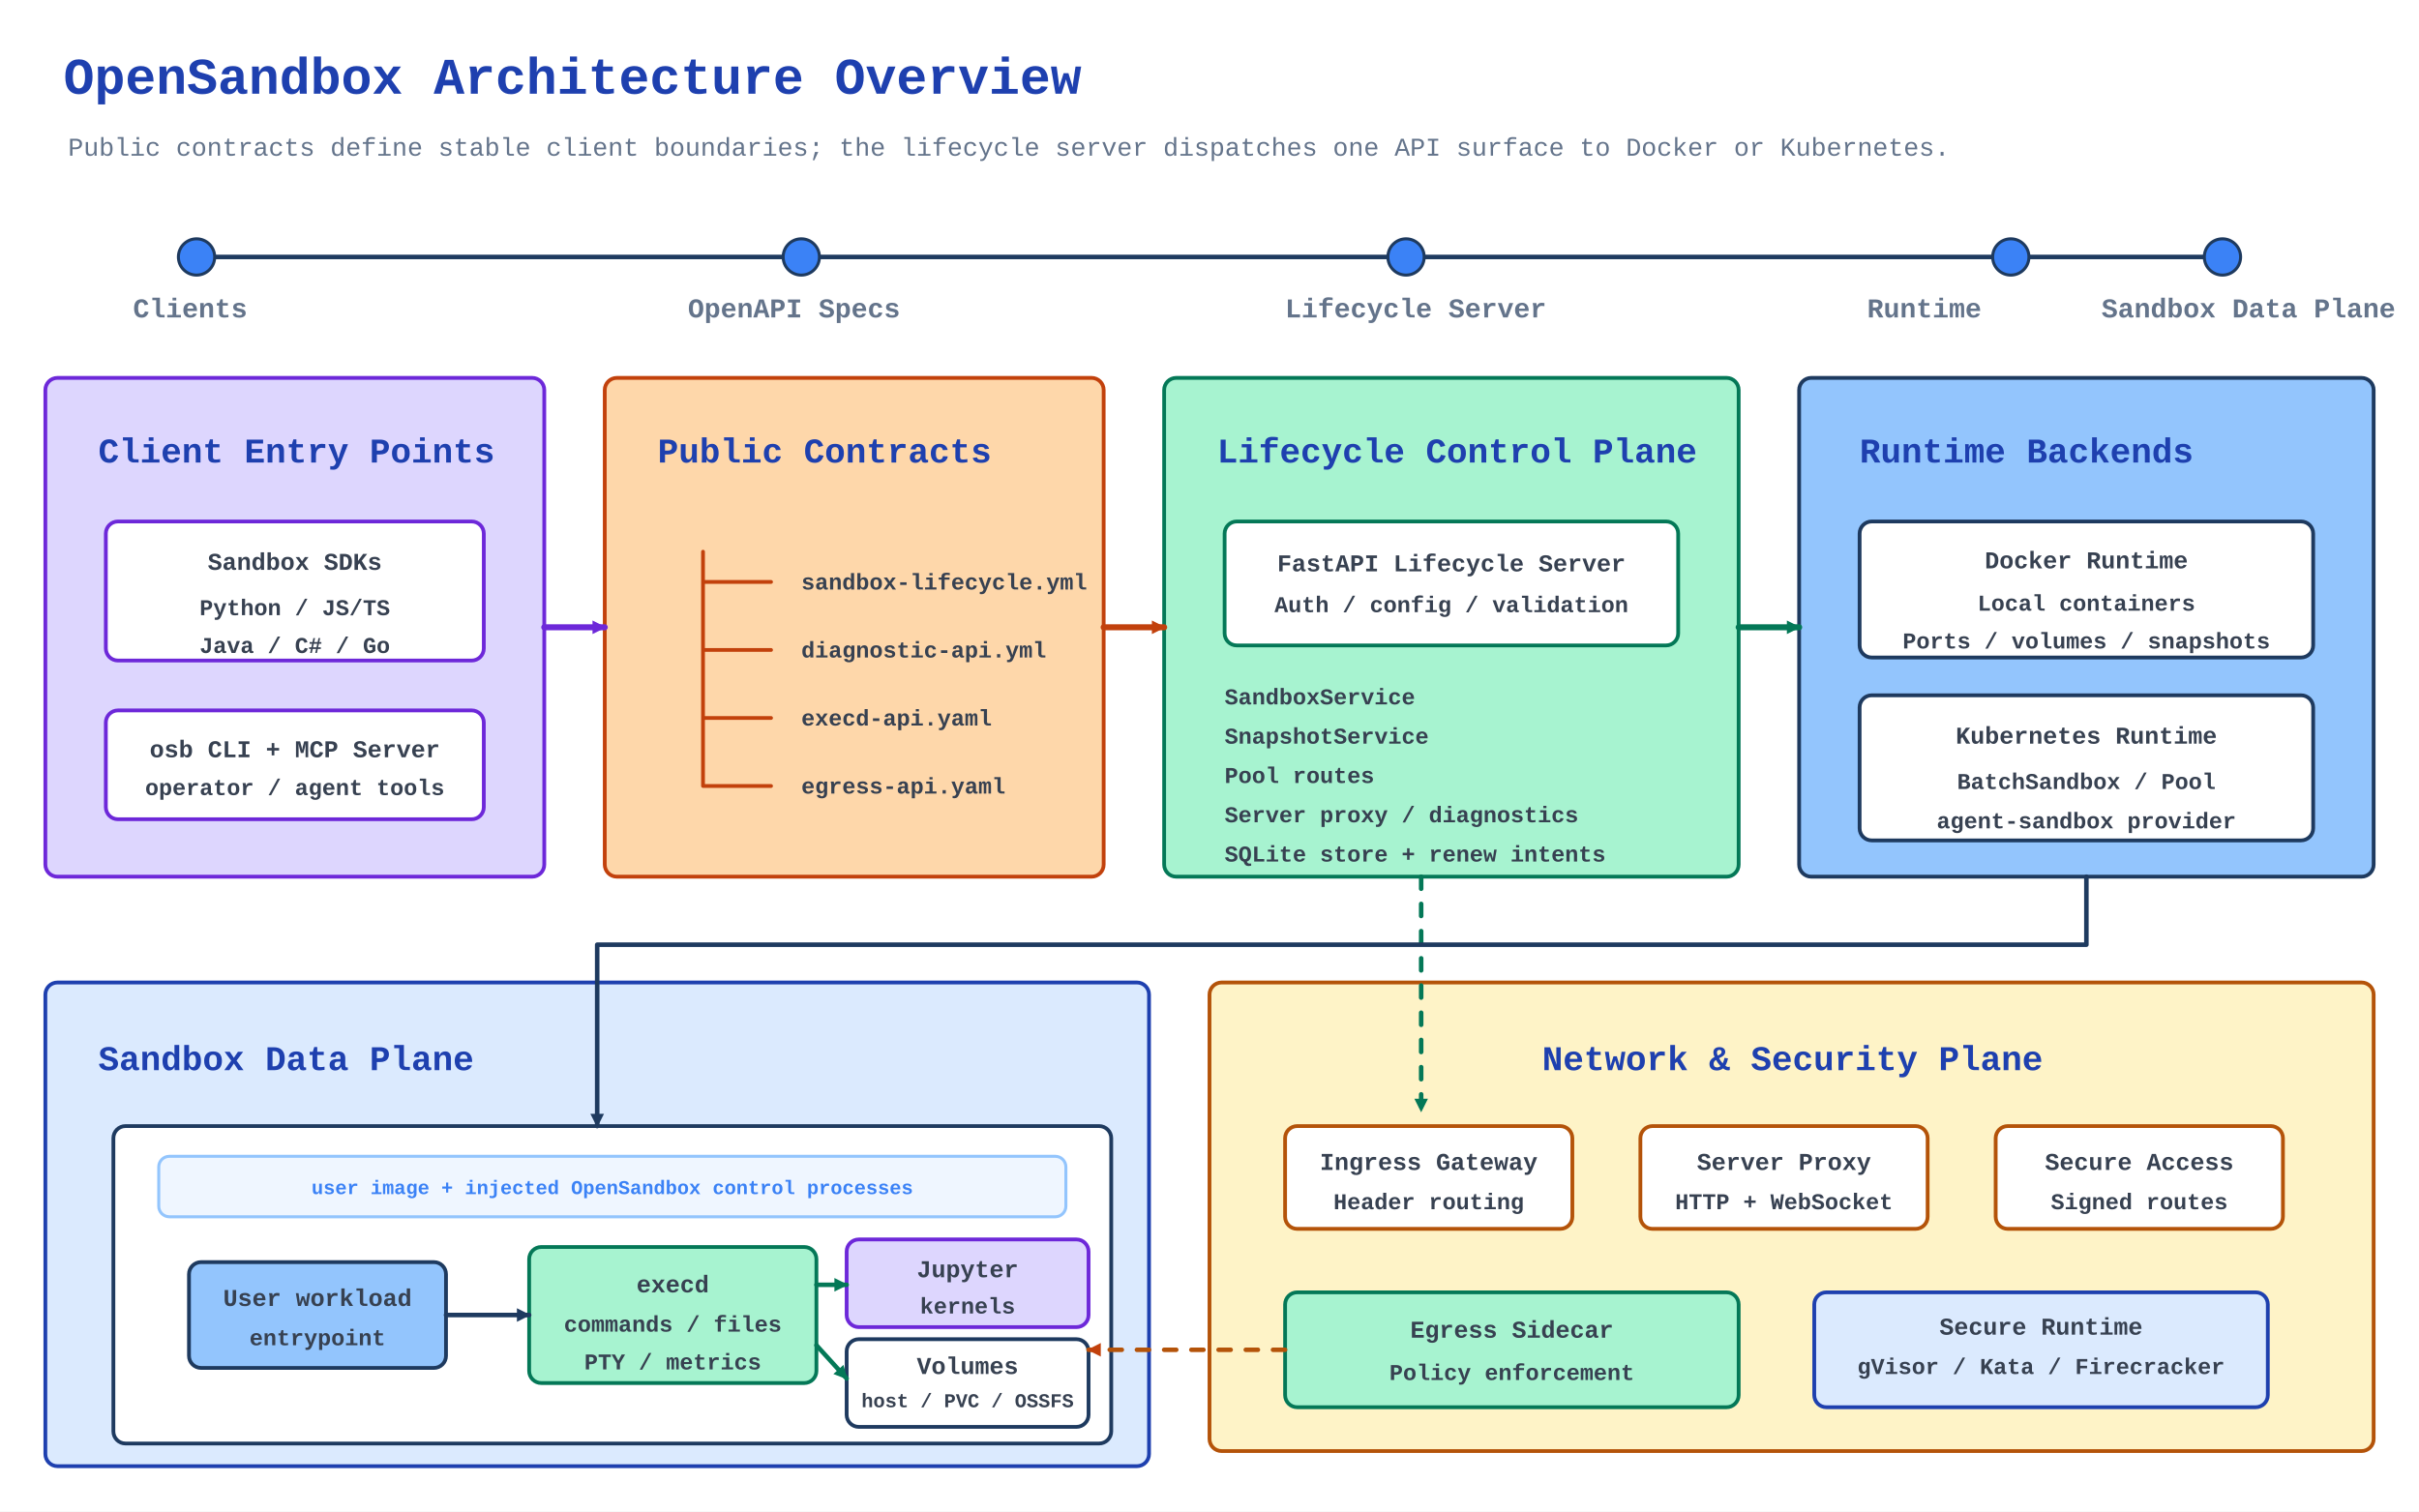
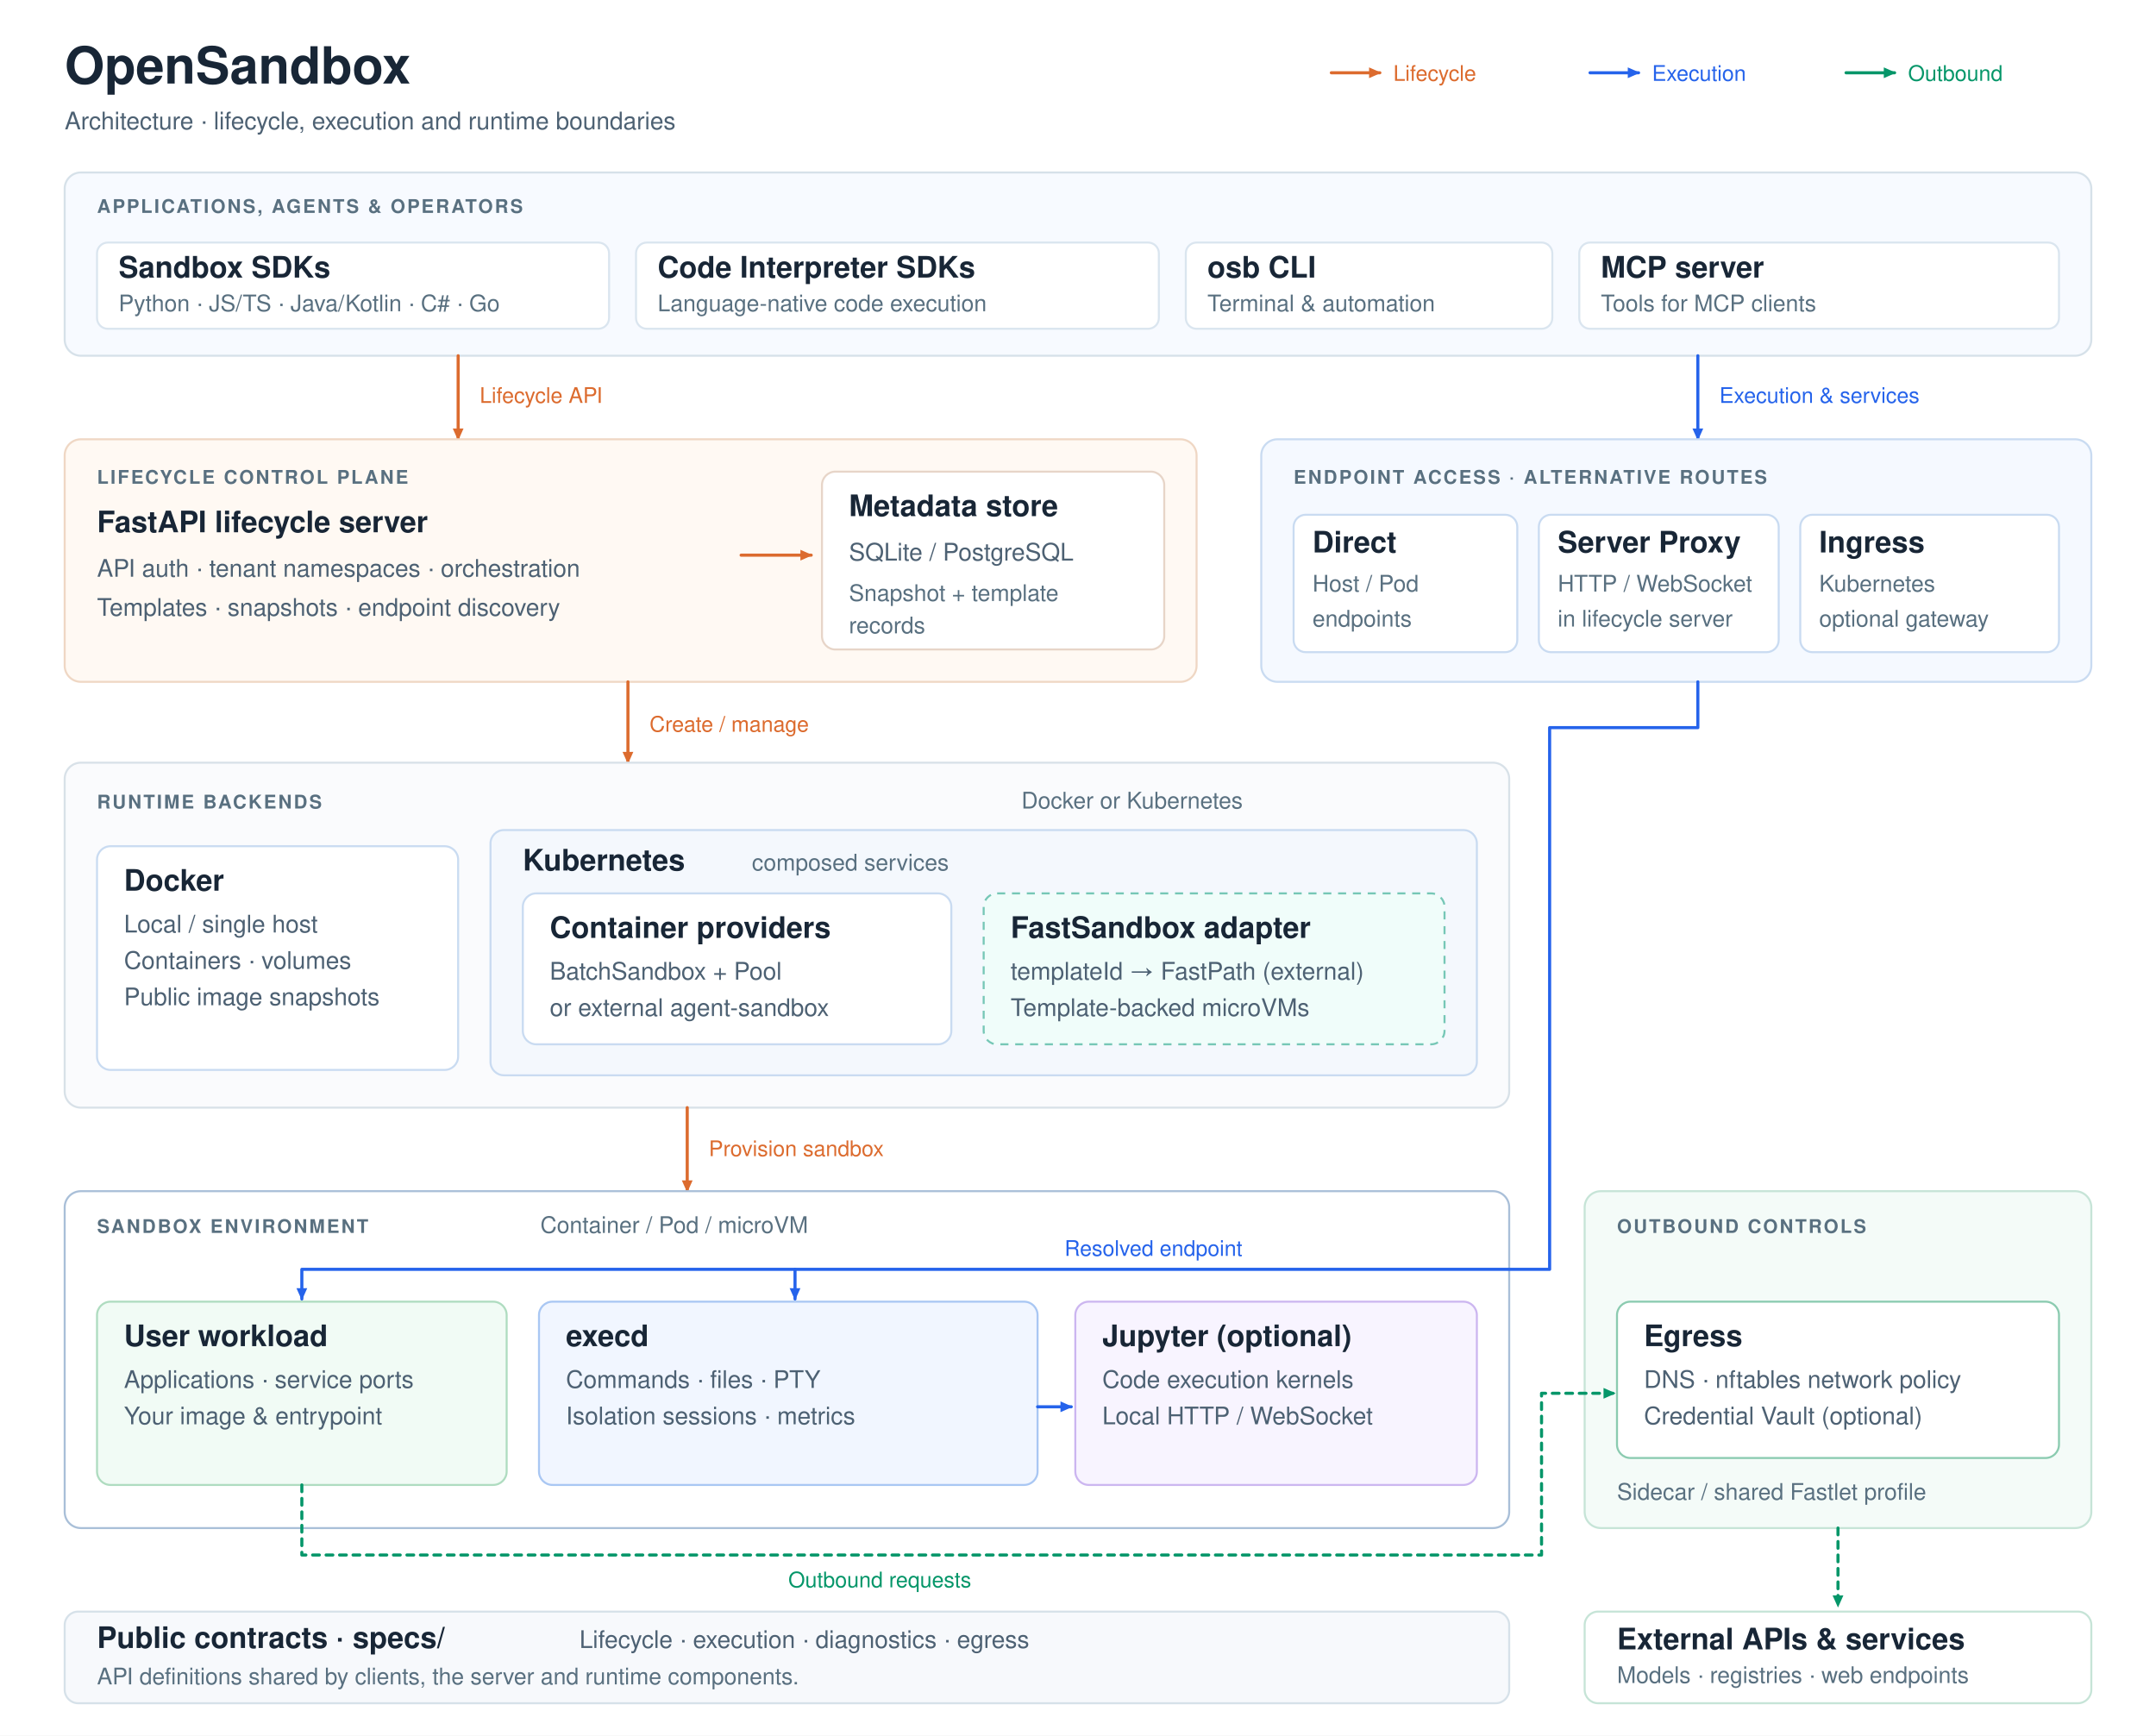
- <svg xmlns="http://www.w3.org/2000/svg" width="1600" height="1000" viewBox="0 0 1600 1000" role="img" aria-labelledby="title desc">
+ <svg xmlns="http://www.w3.org/2000/svg" width="1600" height="1288" viewBox="0 0 1600 1288" role="img" aria-labelledby="title desc">
  <defs>
-     <marker id="arrow-blue" viewBox="0 0 10 10" refX="9" refY="5" markerWidth="9" markerHeight="9" markerUnits="userSpaceOnUse" orient="auto-start-reverse">
-       <path d="M 0 0 L 10 5 L 0 10 z" fill="#1e3a5f" />
+     <marker id="control" markerWidth="9" markerHeight="8" refX="8" refY="4" orient="auto" markerUnits="userSpaceOnUse">
+       <path d="M0 0L9 4L0 8Z" fill="#dc6b2e" />
    </marker>
-     <marker id="arrow-purple" viewBox="0 0 10 10" refX="9" refY="5" markerWidth="9" markerHeight="9" markerUnits="userSpaceOnUse" orient="auto-start-reverse">
-       <path d="M 0 0 L 10 5 L 0 10 z" fill="#6d28d9" />
+     <marker id="data" markerWidth="9" markerHeight="8" refX="8" refY="4" orient="auto" markerUnits="userSpaceOnUse">
+       <path d="M0 0L9 4L0 8Z" fill="#2563eb" />
    </marker>
-     <marker id="arrow-orange" viewBox="0 0 10 10" refX="9" refY="5" markerWidth="9" markerHeight="9" markerUnits="userSpaceOnUse" orient="auto-start-reverse">
-       <path d="M 0 0 L 10 5 L 0 10 z" fill="#c2410c" />
+     <marker id="outbound" markerWidth="9" markerHeight="8" refX="8" refY="4" orient="auto" markerUnits="userSpaceOnUse">
+       <path d="M0 0L9 4L0 8Z" fill="#059669" />
    </marker>
-     <marker id="arrow-green" viewBox="0 0 10 10" refX="9" refY="5" markerWidth="9" markerHeight="9" markerUnits="userSpaceOnUse" orient="auto-start-reverse">
-       <path d="M 0 0 L 10 5 L 0 10 z" fill="#047857" />
-     </marker>
-     <style>
-       text { font-family: Menlo, Monaco, Consolas, "Liberation Mono", monospace; }
-       .title { font-size: 34px; font-weight: 700; fill: #1e40af; }
-       .subtitle { font-size: 17px; font-weight: 500; fill: #64748b; }
-       .stage { font-size: 18px; font-weight: 700; fill: #64748b; }
-       .panel-title { font-size: 23px; font-weight: 700; fill: #1e40af; }
-       .card-title { font-size: 16px; font-weight: 700; fill: #374151; }
-       .card-text { font-size: 15px; font-weight: 600; fill: #374151; }
-       .small-text { font-size: 13px; font-weight: 600; fill: #374151; }
-       .detail { font-size: 13px; font-weight: 600; fill: #64748b; }
-       .accent { font-size: 13px; font-weight: 600; fill: #3b82f6; }
-       .line { fill: none; stroke-linecap: round; stroke-linejoin: round; }
-       .panel { stroke-width: 2.5; rx: 8; ry: 8; }
-       .card { stroke-width: 2.5; rx: 8; ry: 8; }
-     </style>
+     <style>text{font-family:"Helvetica Neue",Helvetica,Arial,sans-serif;fill:#182636} .section{font-size:14px;font-weight:700;letter-spacing:1.4px;fill:#597080} .label{font-size:17px;fill:#597080} .body{font-size:18px;fill:#4d6173} .heading{font-size:22px;font-weight:600} .edge{font-size:16px;font-weight:500} </style>
  </defs>
-   <rect width="1600" height="1000" fill="#ffffff" />
-   <text class="title" x="42" y="62">OpenSandbox Architecture Overview</text>
-   <text class="subtitle" x="45" y="103">Public contracts define stable client boundaries; the lifecycle server dispatches one API surface to Docker or Kubernetes.</text>
-   <line x1="130" y1="170" x2="1470" y2="170" stroke="#1e3a5f" stroke-width="3" />
-   <g fill="#3b82f6" stroke="#1e3a5f" stroke-width="2">
-     <circle cx="130" cy="170" r="12" />
-     <circle cx="530" cy="170" r="12" />
-     <circle cx="930" cy="170" r="12" />
-     <circle cx="1330" cy="170" r="12" />
-     <circle cx="1470" cy="170" r="12" />
-   </g>
-   <text class="stage" x="88" y="210">Clients</text>
-   <text class="stage" x="455" y="210">OpenAPI Specs</text>
-   <text class="stage" x="850" y="210">Lifecycle Server</text>
-   <text class="stage" x="1235" y="210">Runtime</text>
-   <text class="stage" x="1390" y="210">Sandbox Data Plane</text>
-   <rect class="panel" x="30" y="250" width="330" height="330" fill="#ddd6fe" stroke="#6d28d9" />
-   <text class="panel-title" x="65" y="306">Client Entry Points</text>
-   <rect class="card" x="70" y="345" width="250" height="92" fill="#ffffff" stroke="#6d28d9" />
-   <text class="card-title" x="195" y="377" text-anchor="middle">Sandbox SDKs</text>
-   <text class="card-text" x="195" y="407" text-anchor="middle">Python / JS/TS</text>
-   <text class="card-text" x="195" y="432" text-anchor="middle">Java / C# / Go</text>
-   <rect class="card" x="70" y="470" width="250" height="72" fill="#ffffff" stroke="#6d28d9" />
-   <text class="card-title" x="195" y="501" text-anchor="middle">osb CLI + MCP Server</text>
-   <text class="card-text" x="195" y="526" text-anchor="middle">operator / agent tools</text>
-   <rect class="panel" x="400" y="250" width="330" height="330" fill="#fed7aa" stroke="#c2410c" />
-   <text class="panel-title" x="435" y="306">Public Contracts</text>
-   <path class="line" d="M 465 365 L 465 520 M 465 385 H 510 M 465 430 H 510 M 465 475 H 510 M 465 520 H 510" stroke="#c2410c" stroke-width="2.5" />
-   <text class="card-text" x="530" y="390">sandbox-lifecycle.yml</text>
-   <text class="card-text" x="530" y="435">diagnostic-api.yml</text>
-   <text class="card-text" x="530" y="480">execd-api.yaml</text>
-   <text class="card-text" x="530" y="525">egress-api.yaml</text>
-   <rect class="panel" x="770" y="250" width="380" height="330" fill="#a7f3d0" stroke="#047857" />
-   <text class="panel-title" x="805" y="306">Lifecycle Control Plane</text>
-   <rect class="card" x="810" y="345" width="300" height="82" fill="#ffffff" stroke="#047857" />
-   <text class="card-title" x="960" y="378" text-anchor="middle">FastAPI Lifecycle Server</text>
-   <text class="card-text" x="960" y="405" text-anchor="middle">Auth / config / validation</text>
-   <text class="card-text" x="810" y="466">SandboxService</text>
-   <text class="card-text" x="810" y="492">SnapshotService</text>
-   <text class="card-text" x="810" y="518">Pool routes</text>
-   <text class="card-text" x="810" y="544">Server proxy / diagnostics</text>
-   <text class="card-text" x="810" y="570">SQLite store + renew intents</text>
-   <rect class="panel" x="1190" y="250" width="380" height="330" fill="#93c5fd" stroke="#1e3a5f" />
-   <text class="panel-title" x="1230" y="306">Runtime Backends</text>
-   <rect class="card" x="1230" y="345" width="300" height="90" fill="#ffffff" stroke="#1e3a5f" />
-   <text class="card-title" x="1380" y="376" text-anchor="middle">Docker Runtime</text>
-   <text class="card-text" x="1380" y="404" text-anchor="middle">Local containers</text>
-   <text class="card-text" x="1380" y="429" text-anchor="middle">Ports / volumes / snapshots</text>
-   <rect class="card" x="1230" y="460" width="300" height="96" fill="#ffffff" stroke="#1e3a5f" />
-   <text class="card-title" x="1380" y="492" text-anchor="middle">Kubernetes Runtime</text>
-   <text class="card-text" x="1380" y="522" text-anchor="middle">BatchSandbox / Pool</text>
-   <text class="card-text" x="1380" y="548" text-anchor="middle">agent-sandbox provider</text>
-   <path class="line" d="M 360 415 H 400" stroke="#6d28d9" stroke-width="4" marker-end="url(#arrow-purple)" />
-   <path class="line" d="M 730 415 H 770" stroke="#c2410c" stroke-width="4" marker-end="url(#arrow-orange)" />
-   <path class="line" d="M 1150 415 H 1190" stroke="#047857" stroke-width="4" marker-end="url(#arrow-green)" />
-   <rect class="panel" x="30" y="650" width="730" height="320" fill="#dbeafe" stroke="#1e40af" />
-   <text class="panel-title" x="65" y="708">Sandbox Data Plane</text>
-   <rect class="card" x="75" y="745" width="660" height="210" fill="#ffffff" stroke="#1e3a5f" />
-   <rect x="105" y="765" width="600" height="40" rx="7" ry="7" fill="#eff6ff" stroke="#93c5fd" stroke-width="2" />
-   <text class="accent" x="405" y="790" text-anchor="middle">user image + injected OpenSandbox control processes</text>
-   <rect class="card" x="125" y="835" width="170" height="70" fill="#93c5fd" stroke="#1e3a5f" />
-   <text class="card-title" x="210" y="864" text-anchor="middle">User workload</text>
-   <text class="card-text" x="210" y="890" text-anchor="middle">entrypoint</text>
-   <rect class="card" x="350" y="825" width="190" height="90" fill="#a7f3d0" stroke="#047857" />
-   <text class="card-title" x="445" y="855" text-anchor="middle">execd</text>
-   <text class="card-text" x="445" y="881" text-anchor="middle">commands / files</text>
-   <text class="card-text" x="445" y="906" text-anchor="middle">PTY / metrics</text>
-   <rect class="card" x="560" y="820" width="160" height="58" fill="#ddd6fe" stroke="#6d28d9" />
-   <text class="card-title" x="640" y="845" text-anchor="middle">Jupyter</text>
-   <text class="card-text" x="640" y="869" text-anchor="middle">kernels</text>
-   <rect class="card" x="560" y="886" width="160" height="58" fill="#ffffff" stroke="#1e3a5f" />
-   <text class="card-title" x="640" y="909" text-anchor="middle">Volumes</text>
-   <text class="small-text" x="640" y="931" text-anchor="middle">host / PVC / OSSFS</text>
-   <path class="line" d="M 295 870 H 350" stroke="#1e3a5f" stroke-width="3" marker-end="url(#arrow-blue)" />
-   <path class="line" d="M 540 850 H 560" stroke="#047857" stroke-width="3" marker-end="url(#arrow-green)" />
-   <path class="line" d="M 540 890 L 560 912" stroke="#047857" stroke-width="3" marker-end="url(#arrow-green)" />
-   <rect class="panel" x="800" y="650" width="770" height="310" fill="#fef3c7" stroke="#b45309" />
-   <text class="panel-title" x="1020" y="708">Network &amp; Security Plane</text>
-   <rect class="card" x="850" y="745" width="190" height="68" fill="#ffffff" stroke="#b45309" />
-   <text class="card-title" x="945" y="774" text-anchor="middle">Ingress Gateway</text>
-   <text class="card-text" x="945" y="800" text-anchor="middle">Header routing</text>
-   <rect class="card" x="1085" y="745" width="190" height="68" fill="#ffffff" stroke="#b45309" />
-   <text class="card-title" x="1180" y="774" text-anchor="middle">Server Proxy</text>
-   <text class="card-text" x="1180" y="800" text-anchor="middle">HTTP + WebSocket</text>
-   <rect class="card" x="1320" y="745" width="190" height="68" fill="#ffffff" stroke="#b45309" />
-   <text class="card-title" x="1415" y="774" text-anchor="middle">Secure Access</text>
-   <text class="card-text" x="1415" y="800" text-anchor="middle">Signed routes</text>
-   <rect class="card" x="850" y="855" width="300" height="76" fill="#a7f3d0" stroke="#047857" />
-   <text class="card-title" x="1000" y="885" text-anchor="middle">Egress Sidecar</text>
-   <text class="card-text" x="1000" y="913" text-anchor="middle">Policy enforcement</text>
-   <rect class="card" x="1200" y="855" width="300" height="76" fill="#dbeafe" stroke="#1e40af" />
-   <text class="card-title" x="1350" y="883" text-anchor="middle">Secure Runtime</text>
-   <text class="card-text" x="1350" y="909" text-anchor="middle">gVisor / Kata / Firecracker</text>
-   <path class="line" d="M 940 580 V 735" stroke="#047857" stroke-width="3" stroke-dasharray="8 10" marker-end="url(#arrow-green)" />
-   <path class="line" d="M 1380 580 V 625 H 395 V 745" stroke="#1e3a5f" stroke-width="3" marker-end="url(#arrow-blue)" />
-   <path class="line" d="M 850 893 H 720" stroke="#b45309" stroke-width="3" stroke-dasharray="8 10" marker-end="url(#arrow-orange)" />
+   <rect width="1600" height="1288" fill="#ffffff" />
+   <text x="48" y="62" font-size="38" font-weight="700">OpenSandbox</text>
+   <text x="48" y="96" class="body">Architecture · lifecycle, execution and runtime boundaries</text>
+   <path d="M988 54h36" fill="none" stroke="#dc6b2e" stroke-width="2.3" stroke-linejoin="round" stroke-linecap="round" marker-end="url(#control)" />
+   <text x="1034" y="60" class="edge" style="fill:#dc6b2e">Lifecycle</text>
+   <path d="M1180 54h36" fill="none" stroke="#2563eb" stroke-width="2.3" stroke-linejoin="round" stroke-linecap="round" marker-end="url(#data)" />
+   <text x="1226" y="60" class="edge" style="fill:#2563eb">Execution</text>
+   <path d="M1370 54h36" fill="none" stroke="#059669" stroke-width="2.3" stroke-linejoin="round" stroke-linecap="round" marker-end="url(#outbound)" />
+   <text x="1416" y="60" class="edge" style="fill:#059669">Outbound</text>
+   <rect x="48" y="128" width="1504" height="136" rx="12" fill="#f7faff" stroke="#d6e1e9" stroke-width="1.5" />
+   <text x="72" y="158" class="section">APPLICATIONS, AGENTS &amp; OPERATORS</text>
+   <rect x="72" y="180" width="380" height="64" rx="8" fill="#ffffff" stroke="#dae5ef" stroke-width="1.5" />
+   <text x="88" y="206" class="heading">Sandbox SDKs</text>
+   <text x="88" y="231" class="label">Python · JS/TS · Java/Kotlin · C# · Go</text>
+   <rect x="472" y="180" width="388" height="64" rx="8" fill="#ffffff" stroke="#dae5ef" stroke-width="1.5" />
+   <text x="488" y="206" class="heading">Code Interpreter SDKs</text>
+   <text x="488" y="231" class="label">Language-native code execution</text>
+   <rect x="880" y="180" width="272" height="64" rx="8" fill="#ffffff" stroke="#dae5ef" stroke-width="1.5" />
+   <text x="896" y="206" class="heading">osb CLI</text>
+   <text x="896" y="231" class="label">Terminal &amp; automation</text>
+   <rect x="1172" y="180" width="356" height="64" rx="8" fill="#ffffff" stroke="#dae5ef" stroke-width="1.5" />
+   <text x="1188" y="206" class="heading">MCP server</text>
+   <text x="1188" y="231" class="label">Tools for MCP clients</text>
+   <path d="M340 264V326" fill="none" stroke="#dc6b2e" stroke-width="2.3" stroke-linejoin="round" stroke-linecap="round" marker-end="url(#control)" />
+   <text x="356" y="299" class="edge" style="fill:#dc6b2e">Lifecycle API</text>
+   <path d="M1260 264V326" fill="none" stroke="#2563eb" stroke-width="2.3" stroke-linejoin="round" stroke-linecap="round" marker-end="url(#data)" />
+   <text x="1276" y="299" class="edge" style="fill:#2563eb">Execution &amp; services</text>
+   <rect x="48" y="326" width="840" height="180" rx="12" fill="#fff9f3" stroke="#efd7c4" stroke-width="1.5" />
+   <text x="72" y="359" class="section">LIFECYCLE CONTROL PLANE</text>
+   <text x="72" y="395" class="heading">FastAPI lifecycle server</text>
+   <text x="72" y="428" class="body">API auth · tenant namespaces · orchestration</text>
+   <text x="72" y="457" class="body">Templates · snapshots · endpoint discovery</text>
+   <rect x="610" y="350" width="254" height="132" rx="10" fill="#ffffff" stroke="#e7d5c8" stroke-width="1.5" />
+   <text x="630" y="383" class="heading">Metadata store</text>
+   <text x="630" y="416" class="body">SQLite / PostgreSQL</text>
+   <text x="630" y="446" class="label">Snapshot + template</text>
+   <text x="630" y="470" class="label">records</text>
+   <path d="M550 412H602" fill="none" stroke="#dc6b2e" stroke-width="2.3" stroke-linejoin="round" stroke-linecap="round" marker-end="url(#control)" />
+   <rect x="936" y="326" width="616" height="180" rx="12" fill="#f5f9ff" stroke="#c9dbf1" stroke-width="1.5" />
+   <text x="960" y="359" class="section">ENDPOINT ACCESS · ALTERNATIVE ROUTES</text>
+   <rect x="960" y="382" width="166" height="102" rx="9" fill="#ffffff" stroke="#c9dbf1" stroke-width="1.5" />
+   <text x="974" y="410" class="heading">Direct</text>
+   <text x="974" y="439" class="label">Host / Pod</text>
+   <text x="974" y="465" class="label">endpoints</text>
+   <rect x="1142" y="382" width="178" height="102" rx="9" fill="#ffffff" stroke="#c9dbf1" stroke-width="1.5" />
+   <text x="1156" y="410" class="heading">Server Proxy</text>
+   <text x="1156" y="439" class="label">HTTP / WebSocket</text>
+   <text x="1156" y="465" class="label">in lifecycle server</text>
+   <rect x="1336" y="382" width="192" height="102" rx="9" fill="#ffffff" stroke="#c9dbf1" stroke-width="1.5" />
+   <text x="1350" y="410" class="heading">Ingress</text>
+   <text x="1350" y="439" class="label">Kubernetes</text>
+   <text x="1350" y="465" class="label">optional gateway</text>
+   <path d="M466 506V566" fill="none" stroke="#dc6b2e" stroke-width="2.3" stroke-linejoin="round" stroke-linecap="round" marker-end="url(#control)" />
+   <text x="482" y="543" class="edge" style="fill:#dc6b2e">Create / manage</text>
+   <rect x="48" y="566" width="1072" height="256" rx="12" fill="#fafbfd" stroke="#d8e1e8" stroke-width="1.5" />
+   <text x="72" y="600" class="section">RUNTIME BACKENDS</text>
+   <text x="758" y="600" class="label">Docker or Kubernetes</text>
+   <rect x="72" y="628" width="268" height="166" rx="10" fill="#fff" stroke="#c9dbf1" stroke-width="1.5" />
+   <text x="92" y="661" class="heading">Docker</text>
+   <text x="92" y="692" class="body">Local / single host</text>
+   <text x="92" y="719" class="body">Containers · volumes</text>
+   <text x="92" y="746" class="body">Public image snapshots</text>
+   <rect x="364" y="616" width="732" height="182" rx="10" fill="#f4f8fd" stroke="#c9dbf1" stroke-width="1.5" />
+   <text x="388" y="646" class="heading">Kubernetes</text>
+   <text x="558" y="646" class="label">composed services</text>
+   <rect x="388" y="663" width="318" height="112" rx="10" fill="#fff" stroke="#c9dbf1" stroke-width="1.5" />
+   <text x="408" y="696" class="heading">Container providers</text>
+   <text x="408" y="727" class="body">BatchSandbox + Pool</text>
+   <text x="408" y="754" class="body">or external agent-sandbox</text>
+   <rect x="730" y="663" width="342" height="112" rx="10" fill="#f0fdfa" stroke="#76c7b6" stroke-width="1.5" stroke-dasharray="6 5" />
+   <text x="750" y="696" class="heading">FastSandbox adapter</text>
+   <text x="750" y="727" class="body">templateId → FastPath (external)</text>
+   <text x="750" y="754" class="body">Template-backed microVMs</text>
+   <path d="M510 822V884" fill="none" stroke="#dc6b2e" stroke-width="2.3" stroke-linejoin="round" stroke-linecap="round" marker-end="url(#control)" />
+   <text x="526" y="858" class="edge" style="fill:#dc6b2e">Provision sandbox</text>
+   <rect x="48" y="884" width="1072" height="250" rx="12" fill="#ffffff" stroke="#a9bfd8" stroke-width="1.5" />
+   <text x="72" y="915" class="section">SANDBOX ENVIRONMENT</text>
+   <text x="401" y="915" class="label">Container / Pod / microVM</text>
+   <rect x="72" y="966" width="304" height="136" rx="10" fill="#f1fbf5" stroke="#afdcc0" stroke-width="1.5" />
+   <text x="92" y="999" class="heading">User workload</text>
+   <text x="92" y="1030" class="body">Applications · service ports</text>
+   <text x="92" y="1057" class="body">Your image &amp; entrypoint</text>
+   <rect x="400" y="966" width="370" height="136" rx="10" fill="#f1f6ff" stroke="#a9c7f3" stroke-width="1.5" />
+   <text x="420" y="999" class="heading">execd</text>
+   <text x="420" y="1030" class="body">Commands · files · PTY</text>
+   <text x="420" y="1057" class="body">Isolation sessions · metrics</text>
+   <rect x="798" y="966" width="298" height="136" rx="10" fill="#f8f4ff" stroke="#ccb6f0" stroke-width="1.5" />
+   <text x="818" y="999" class="heading">Jupyter (optional)</text>
+   <text x="818" y="1030" class="body">Code execution kernels</text>
+   <text x="818" y="1057" class="body">Local HTTP / WebSocket</text>
+   <path d="M770 1044H795" fill="none" stroke="#2563eb" stroke-width="2.3" stroke-linejoin="round" stroke-linecap="round" marker-end="url(#data)" />
+   <path d="M1260 506V540H1150V942H224V964" fill="none" stroke="#2563eb" stroke-width="2.3" stroke-linejoin="round" stroke-linecap="round" marker-end="url(#data)" />
+   <path d="M590 942V964" fill="none" stroke="#2563eb" stroke-width="2.3" stroke-linejoin="round" stroke-linecap="round" marker-end="url(#data)" />
+   <text x="790" y="932" class="edge" style="fill:#2563eb">Resolved endpoint</text>
+   <rect x="1176" y="884" width="376" height="250" rx="12" fill="#f4fbf8" stroke="#c6e4d7" stroke-width="1.5" />
+   <text x="1200" y="915" class="section">OUTBOUND CONTROLS</text>
+   <rect x="1200" y="966" width="328" height="116" rx="10" fill="#fff" stroke="#8bcbb0" stroke-width="1.5" />
+   <text x="1220" y="999" class="heading">Egress</text>
+   <text x="1220" y="1030" class="body">DNS · nftables network policy</text>
+   <text x="1220" y="1057" class="body">Credential Vault (optional)</text>
+   <text x="1200" y="1113" class="label">Sidecar / shared Fastlet profile</text>
+   <path d="M224 1102V1154H1144V1034H1198" fill="none" stroke="#059669" stroke-width="2.3" stroke-linejoin="round" stroke-linecap="round" marker-end="url(#outbound)" stroke-dasharray="5 5" />
+   <text x="585" y="1178" class="edge" style="fill:#059669">Outbound requests</text>
+   <path d="M1364 1134V1192" fill="none" stroke="#059669" stroke-width="2.3" stroke-linejoin="round" stroke-linecap="round" marker-end="url(#outbound)" stroke-dasharray="5 5" />
+   <rect x="48" y="1196" width="1072" height="68" rx="10" fill="#f7f9fc" stroke="#d6e1e9" stroke-width="1.5" />
+   <text x="72" y="1223" class="heading">Public contracts · specs/</text>
+   <text x="430" y="1223" class="body">Lifecycle · execution · diagnostics · egress</text>
+   <text x="72" y="1250" class="label">API definitions shared by clients, the server and runtime components.</text>
+   <rect x="1176" y="1196" width="376" height="68" rx="10" fill="#ffffff" stroke="#c6e4d7" stroke-width="1.5" />
+   <text x="1200" y="1224" class="heading">External APIs &amp; services</text>
+   <text x="1200" y="1249" class="label">Models · registries · web endpoints</text>
</svg>
